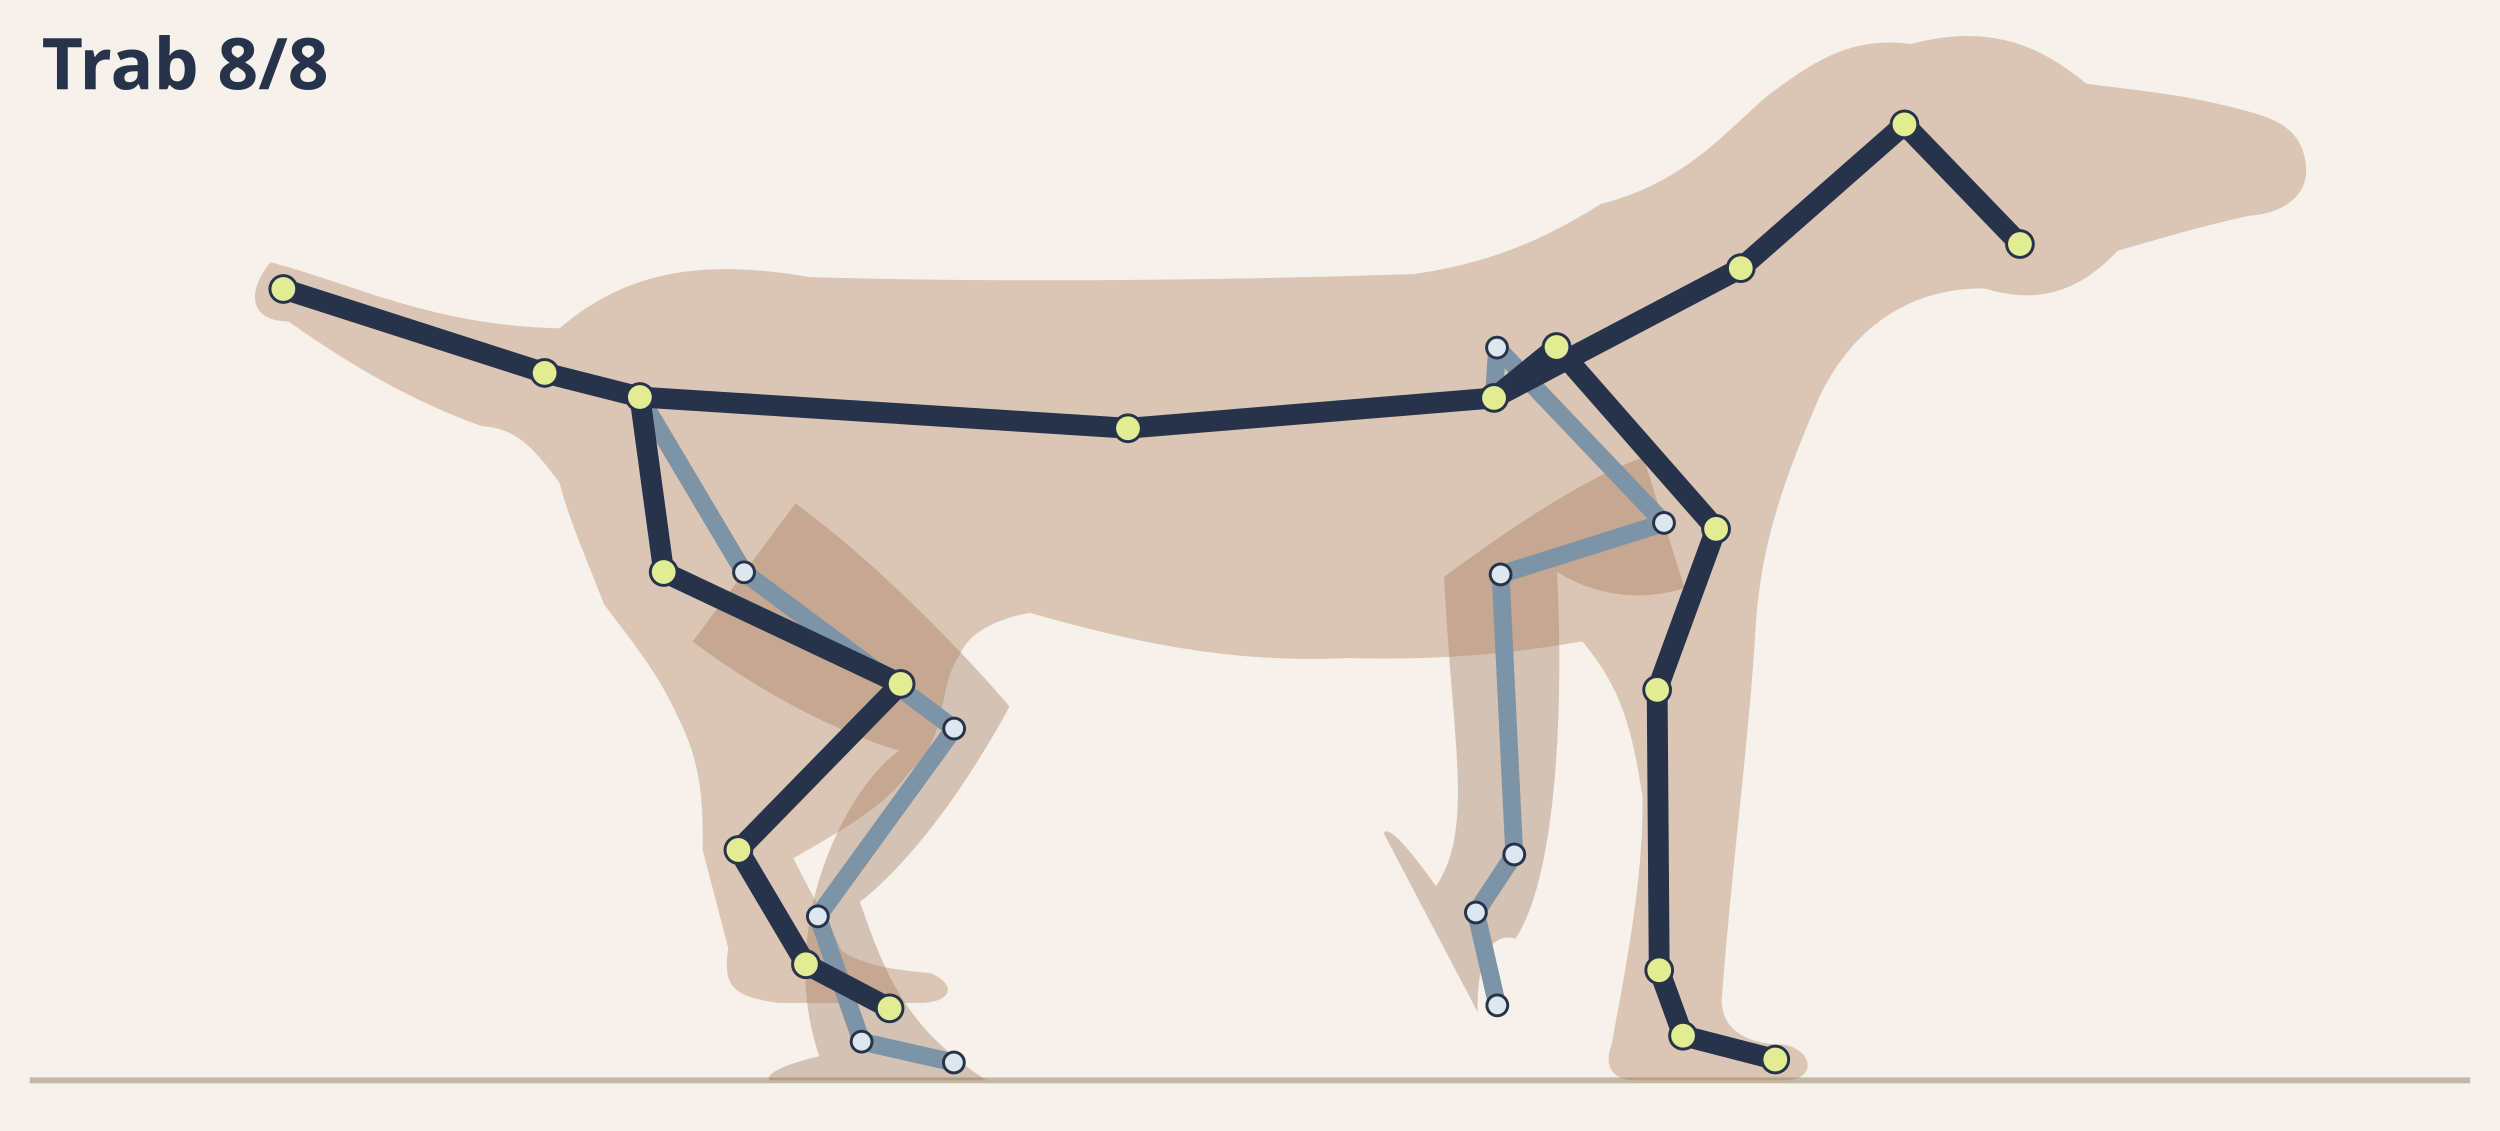
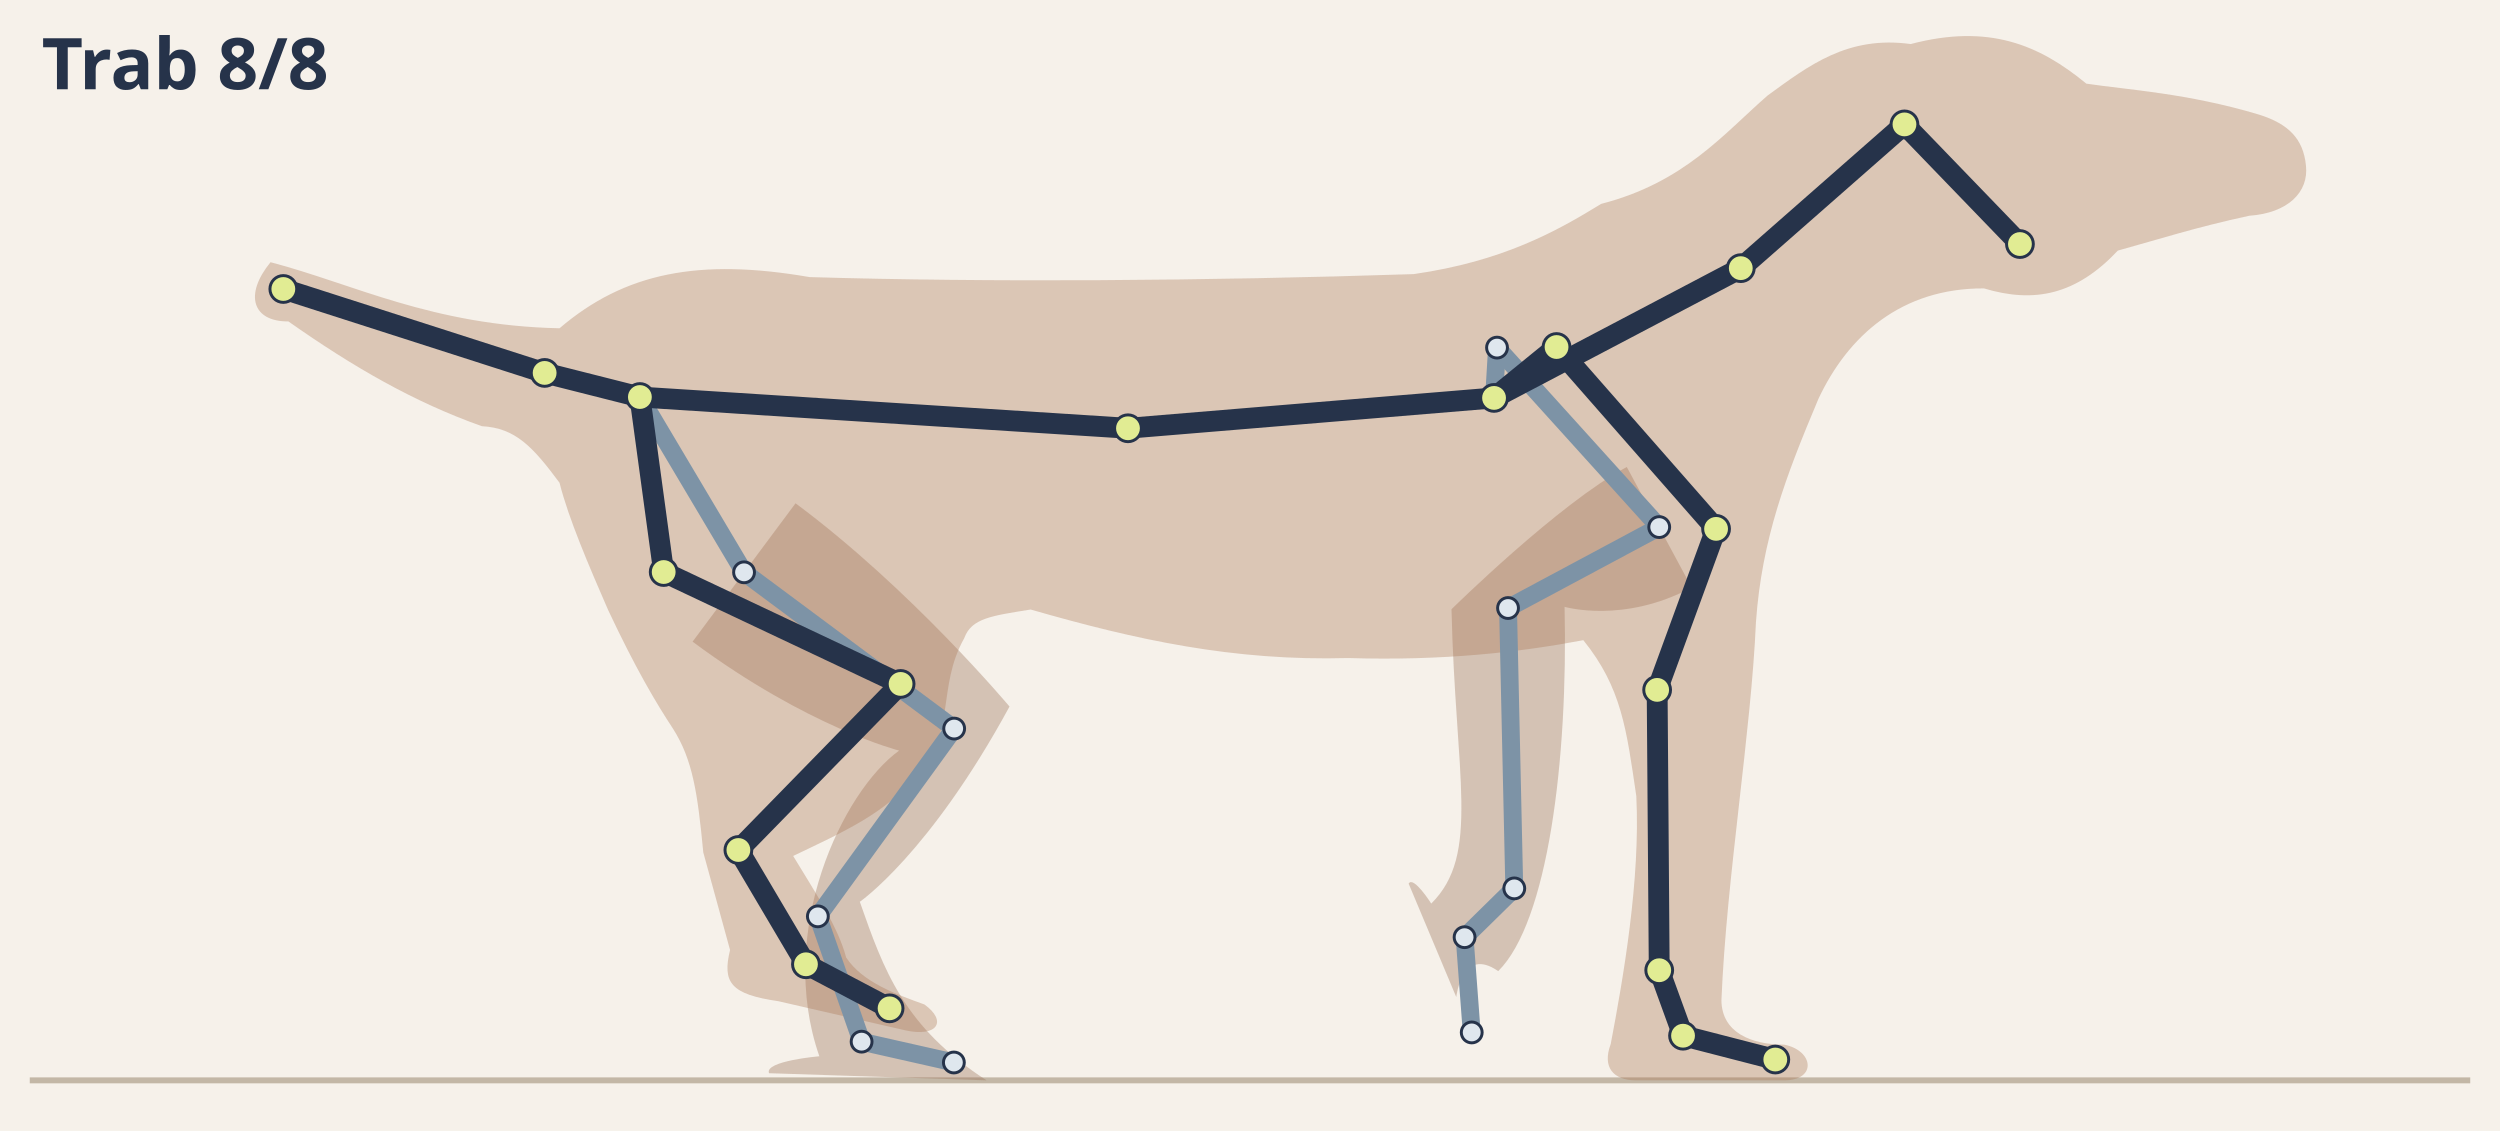
<svg xmlns="http://www.w3.org/2000/svg" viewBox="60 120 840 380">
  <rect x="60" y="120" width="840" height="380" fill="#f6f1ea" />
  <line x1="70" x2="890" y1="483" y2="483" stroke="#c3b7a6" stroke-width="2" />
-   <path d="M327.3 289.1C366.1 317.9 399.2 357.4 399.2 357.4C372.3 406.9 348.9 423 348.9 423C357 446.1 363.7 465.1 391.5 483L318.5 483C316.5 479 335.3 474.9 335.3 474.9C320.6 432.8 343.2 385.8 362.1 372.2C362.1 372.2 331.6 364.5 292.7 335.6Z" fill="#956b50" opacity="0.35" />
-   <path d="M626 317.6C601.3 325.4 583.2 312.1 583.2 312.1C585.7 363.8 582.1 415.9 569.2 435.4C555.1 431.5 556.5 460.1 556.5 460.1L524.9 399.9C527.1 395.4 542.5 417.8 542.5 417.8C555.4 398.2 548 370.3 545.2 313.9C545.2 313.9 587.5 281.5 612.2 273.7Z" fill="#956b50" opacity="0.35" />
-   <path d="M150.9 208.1C178.8 215.4 205.2 229.4 248 230.3C270 211.5 295 206.7 332 213.1C392 214.9 465 214.4 535 212.1C565 207.8 583 197.7 598 188.5C625.9 181.3 638.9 165.2 653.9 152.1C667.8 142 680.8 131.9 702 134.8C728.2 127.9 745.1 135 761 148.1C775 150.2 795 151.3 819 158.5C828.9 161.6 833.9 166.6 834.8 175.6C835.8 184.6 828.7 191.6 815.7 192.5C797.7 196.4 785.7 200.3 771.6 204.2C757.6 219.1 743.5 222 726.6 216.9C698.8 216.8 680.9 232.9 671 254C660 280.1 652 301.1 650 329C648 366.3 641.5 413.9 638.5 456C638.5 467 648.5 471 659.5 471C669.5 473 670.5 483 659.5 483L609.5 483C602.5 483 598.5 479 601.5 471C605.5 449 612.3 415.9 611.9 387.7C608.2 364.2 604.8 351.4 591.7 335.5C571 339.1 545 342.1 513 341.1C474 343 441 335.9 406 325.9C393.5 328.2 385.1 333.2 382.4 340.2C374.4 351.7 379.5 366.9 365.7 379.2C357 391.5 342.5 399 326.6 408.4C333.4 422.1 339.4 432.2 342.9 439.5C350.8 445 362.8 446 372.8 447C381.8 451 379.8 457 368.8 457L321.8 457C305.8 455 302.8 451 304.7 438.6L296.1 405.6C296.3 386.7 295 375.4 287.9 361.2C281.7 347.2 273.4 336.8 263 323.1C258 310.2 251 294.2 248 282.2C239 270.1 233.2 263.8 221.9 263.2C199.1 255.1 178.8 243.4 156.9 228C144.9 228.1 141.9 219.1 150.9 208.1Z" fill="#a87554" opacity="0.35" />
+   <path d="M327.3 289.1C366.1 317.9 399.2 357.4 399.2 357.4C372.3 406.9 348.9 423 348.9 423C357 446.1 363.7 465.1 391.5 483L318.4 480.6C316.7 476.5 335.3 474.9 335.3 474.9C320.6 432.8 343.2 385.8 362.1 372.2C362.1 372.2 331.6 364.5 292.7 335.6Z" fill="#956b50" opacity="0.35" />
+   <path d="M628.4 317.4C605.5 329.7 585.7 323.9 585.7 323.9C586.9 375.7 580 429.9 563.4 446.3C551.2 437.8 549.3 455 549.3 455L533.3 416.9C534.9 414.1 540.9 423.6 540.9 423.6C557.5 407.1 549 381.2 547.7 324.7C547.7 324.7 583.8 289.1 606.6 276.9Z" fill="#956b50" opacity="0.35" />
+   <path d="M150.9 208.1C178.8 215.4 205.2 229.4 248 230.3C270 211.5 295 206.7 332 213.1C392 214.9 465 214.4 535 212.1C565 207.8 583 197.7 598 188.5C625.9 181.3 638.9 165.2 653.9 152.1C667.8 142 680.8 131.9 702 134.8C728.2 127.9 745.1 135 761 148.1C775 150.2 795 151.3 819 158.5C828.9 161.6 833.9 166.6 834.8 175.6C835.8 184.6 828.7 191.6 815.7 192.5C797.7 196.4 785.7 200.3 771.6 204.2C757.6 219.1 743.5 222 726.6 216.9C698.8 216.8 680.9 232.9 671 254C660 280.1 652 301.1 650 329C648.4 366 640.1 414.9 638.4 456.1C638.5 467 648.5 471 659.5 471C669.5 473 670.5 483 659.5 483L609.4 483C602.3 482.9 598.2 478.8 601.2 470.8C605.4 448.7 611.2 415.6 609.8 387.5C606.5 365.1 604.9 351.1 592 335.1C571 339.1 545 342.1 513 341.1C474.3 342.2 441.4 334.9 406.3 324.8C393.3 326.9 386.4 327.7 384 334.4C374.6 351.1 381.5 366.5 367.7 380.4C358.5 392.9 343 399.7 326.5 407.6C334.1 420.1 341.7 431.7 344.3 441.7C349.8 450.1 361.2 454.1 370.6 457.5C378.4 463.1 375 468.6 364.2 466.2L321.5 456.4C305.6 454.1 302.6 450.2 305.3 439.2L296.3 406.4C294.4 386.6 292.8 375.3 286.1 364.8C280.5 356.3 273.6 344.7 264.3 324.9C258 310.4 251 294.2 248 282.2C239 270.1 233.2 263.8 221.9 263.2C199.1 255.1 178.8 243.4 156.9 228C144.9 228.1 141.9 219.1 150.9 208.1Z" fill="#a87554" opacity="0.35" />
  <line x1="275" y1="253.4" x2="310" y2="312.3" stroke="#7d93a6" stroke-width="6" stroke-linecap="round" />
  <line x1="310" y1="312.3" x2="380.6" y2="364.8" stroke="#7d93a6" stroke-width="6" stroke-linecap="round" />
  <line x1="380.6" y1="364.8" x2="334.8" y2="427.9" stroke="#7d93a6" stroke-width="6" stroke-linecap="round" />
  <line x1="334.8" y1="427.9" x2="349.5" y2="470" stroke="#7d93a6" stroke-width="6" stroke-linecap="round" />
  <line x1="349.5" y1="470" x2="380.5" y2="477" stroke="#7d93a6" stroke-width="6" stroke-linecap="round" />
  <line x1="562" y1="253.7" x2="563" y2="236.8" stroke="#7d93a6" stroke-width="6" stroke-linecap="round" />
-   <line x1="563" y1="236.8" x2="619.1" y2="295.7" stroke="#7d93a6" stroke-width="6" stroke-linecap="round" />
-   <line x1="619.1" y1="295.7" x2="564.2" y2="313" stroke="#7d93a6" stroke-width="6" stroke-linecap="round" />
-   <line x1="564.2" y1="313" x2="568.8" y2="407.1" stroke="#7d93a6" stroke-width="6" stroke-linecap="round" />
-   <line x1="568.8" y1="407.1" x2="555.9" y2="426.6" stroke="#7d93a6" stroke-width="6" stroke-linecap="round" />
-   <line x1="555.9" y1="426.6" x2="563.1" y2="457.8" stroke="#7d93a6" stroke-width="6" stroke-linecap="round" />
+   <line x1="563" y1="236.8" x2="617.5" y2="297.1" stroke="#7d93a6" stroke-width="6" stroke-linecap="round" />
+   <line x1="617.5" y1="297.1" x2="566.7" y2="324.3" stroke="#7d93a6" stroke-width="6" stroke-linecap="round" />
+   <line x1="566.7" y1="324.3" x2="568.8" y2="418.5" stroke="#7d93a6" stroke-width="6" stroke-linecap="round" />
+   <line x1="568.8" y1="418.5" x2="552.1" y2="434.9" stroke="#7d93a6" stroke-width="6" stroke-linecap="round" />
+   <line x1="552.1" y1="434.9" x2="554.5" y2="466.9" stroke="#7d93a6" stroke-width="6" stroke-linecap="round" />
  <line x1="155.2" y1="217.1" x2="243" y2="245.3" stroke="#26334a" stroke-width="7" stroke-linecap="round" />
  <line x1="243" y1="245.3" x2="275" y2="253.4" stroke="#26334a" stroke-width="7" stroke-linecap="round" />
  <line x1="275" y1="253.4" x2="439" y2="263.9" stroke="#26334a" stroke-width="7" stroke-linecap="round" />
  <line x1="439" y1="263.9" x2="562" y2="253.7" stroke="#26334a" stroke-width="7" stroke-linecap="round" />
  <line x1="562" y1="253.7" x2="644.9" y2="210.1" stroke="#26334a" stroke-width="7" stroke-linecap="round" />
  <line x1="644.9" y1="210.1" x2="699.9" y2="161.8" stroke="#26334a" stroke-width="7" stroke-linecap="round" />
  <line x1="699.9" y1="161.8" x2="738.7" y2="202" stroke="#26334a" stroke-width="7" stroke-linecap="round" />
  <line x1="275" y1="253.4" x2="283" y2="312.2" stroke="#26334a" stroke-width="7" stroke-linecap="round" />
  <line x1="283" y1="312.2" x2="362.6" y2="349.8" stroke="#26334a" stroke-width="7" stroke-linecap="round" />
  <line x1="362.6" y1="349.8" x2="308.1" y2="405.6" stroke="#26334a" stroke-width="7" stroke-linecap="round" />
  <line x1="308.1" y1="405.6" x2="330.8" y2="444" stroke="#26334a" stroke-width="7" stroke-linecap="round" />
  <line x1="330.8" y1="444" x2="358.9" y2="458.8" stroke="#26334a" stroke-width="7" stroke-linecap="round" />
  <line x1="562" y1="253.7" x2="583" y2="236.6" stroke="#26334a" stroke-width="7" stroke-linecap="round" />
  <line x1="583" y1="236.6" x2="636.6" y2="297.7" stroke="#26334a" stroke-width="7" stroke-linecap="round" />
  <line x1="636.6" y1="297.7" x2="616.8" y2="351.8" stroke="#26334a" stroke-width="7" stroke-linecap="round" />
  <line x1="616.8" y1="351.8" x2="617.5" y2="446" stroke="#26334a" stroke-width="7" stroke-linecap="round" />
  <line x1="617.5" y1="446" x2="625.5" y2="468" stroke="#26334a" stroke-width="7" stroke-linecap="round" />
  <line x1="625.5" y1="468" x2="656.5" y2="476" stroke="#26334a" stroke-width="7" stroke-linecap="round" />
  <circle cx="155.2" cy="217.1" r="4.5" fill="#e1ec93" stroke="#26334a" stroke-width="1" />
  <circle cx="243" cy="245.3" r="4.5" fill="#e1ec93" stroke="#26334a" stroke-width="1" />
  <circle cx="275" cy="253.4" r="4.5" fill="#e1ec93" stroke="#26334a" stroke-width="1" />
  <circle cx="439" cy="263.9" r="4.5" fill="#e1ec93" stroke="#26334a" stroke-width="1" />
  <circle cx="562" cy="253.7" r="4.5" fill="#e1ec93" stroke="#26334a" stroke-width="1" />
  <circle cx="644.9" cy="210.1" r="4.5" fill="#e1ec93" stroke="#26334a" stroke-width="1" />
  <circle cx="699.9" cy="161.8" r="4.5" fill="#e1ec93" stroke="#26334a" stroke-width="1" />
  <circle cx="738.7" cy="202" r="4.5" fill="#e1ec93" stroke="#26334a" stroke-width="1" />
  <circle cx="583" cy="236.6" r="4.5" fill="#e1ec93" stroke="#26334a" stroke-width="1" />
  <circle cx="636.6" cy="297.7" r="4.5" fill="#e1ec93" stroke="#26334a" stroke-width="1" />
  <circle cx="616.8" cy="351.8" r="4.5" fill="#e1ec93" stroke="#26334a" stroke-width="1" />
  <circle cx="617.5" cy="446" r="4.5" fill="#e1ec93" stroke="#26334a" stroke-width="1" />
  <circle cx="625.5" cy="468" r="4.5" fill="#e1ec93" stroke="#26334a" stroke-width="1" />
  <circle cx="656.5" cy="476" r="4.5" fill="#e1ec93" stroke="#26334a" stroke-width="1" />
  <circle cx="283" cy="312.2" r="4.5" fill="#e1ec93" stroke="#26334a" stroke-width="1" />
  <circle cx="362.6" cy="349.8" r="4.5" fill="#e1ec93" stroke="#26334a" stroke-width="1" />
  <circle cx="308.1" cy="405.6" r="4.5" fill="#e1ec93" stroke="#26334a" stroke-width="1" />
  <circle cx="330.8" cy="444" r="4.5" fill="#e1ec93" stroke="#26334a" stroke-width="1" />
  <circle cx="358.9" cy="458.8" r="4.5" fill="#e1ec93" stroke="#26334a" stroke-width="1" />
  <circle cx="563" cy="236.8" r="3.5" fill="#dfe7ee" stroke="#26334a" stroke-width="1" />
-   <circle cx="619.1" cy="295.7" r="3.5" fill="#dfe7ee" stroke="#26334a" stroke-width="1" />
-   <circle cx="564.2" cy="313" r="3.5" fill="#dfe7ee" stroke="#26334a" stroke-width="1" />
-   <circle cx="568.8" cy="407.1" r="3.5" fill="#dfe7ee" stroke="#26334a" stroke-width="1" />
-   <circle cx="555.9" cy="426.6" r="3.5" fill="#dfe7ee" stroke="#26334a" stroke-width="1" />
-   <circle cx="563.1" cy="457.8" r="3.5" fill="#dfe7ee" stroke="#26334a" stroke-width="1" />
+   <circle cx="617.5" cy="297.1" r="3.5" fill="#dfe7ee" stroke="#26334a" stroke-width="1" />
+   <circle cx="566.7" cy="324.3" r="3.5" fill="#dfe7ee" stroke="#26334a" stroke-width="1" />
+   <circle cx="568.8" cy="418.5" r="3.5" fill="#dfe7ee" stroke="#26334a" stroke-width="1" />
+   <circle cx="552.1" cy="434.9" r="3.5" fill="#dfe7ee" stroke="#26334a" stroke-width="1" />
+   <circle cx="554.5" cy="466.9" r="3.5" fill="#dfe7ee" stroke="#26334a" stroke-width="1" />
  <circle cx="310" cy="312.3" r="3.5" fill="#dfe7ee" stroke="#26334a" stroke-width="1" />
  <circle cx="380.6" cy="364.8" r="3.5" fill="#dfe7ee" stroke="#26334a" stroke-width="1" />
  <circle cx="334.8" cy="427.9" r="3.5" fill="#dfe7ee" stroke="#26334a" stroke-width="1" />
  <circle cx="349.5" cy="470" r="3.5" fill="#dfe7ee" stroke="#26334a" stroke-width="1" />
  <circle cx="380.5" cy="477" r="3.5" fill="#dfe7ee" stroke="#26334a" stroke-width="1" />
  <text x="74" y="150" font-family="sans-serif" font-size="24" font-weight="700" fill="#26334a">Trab 8/8</text>
</svg>
